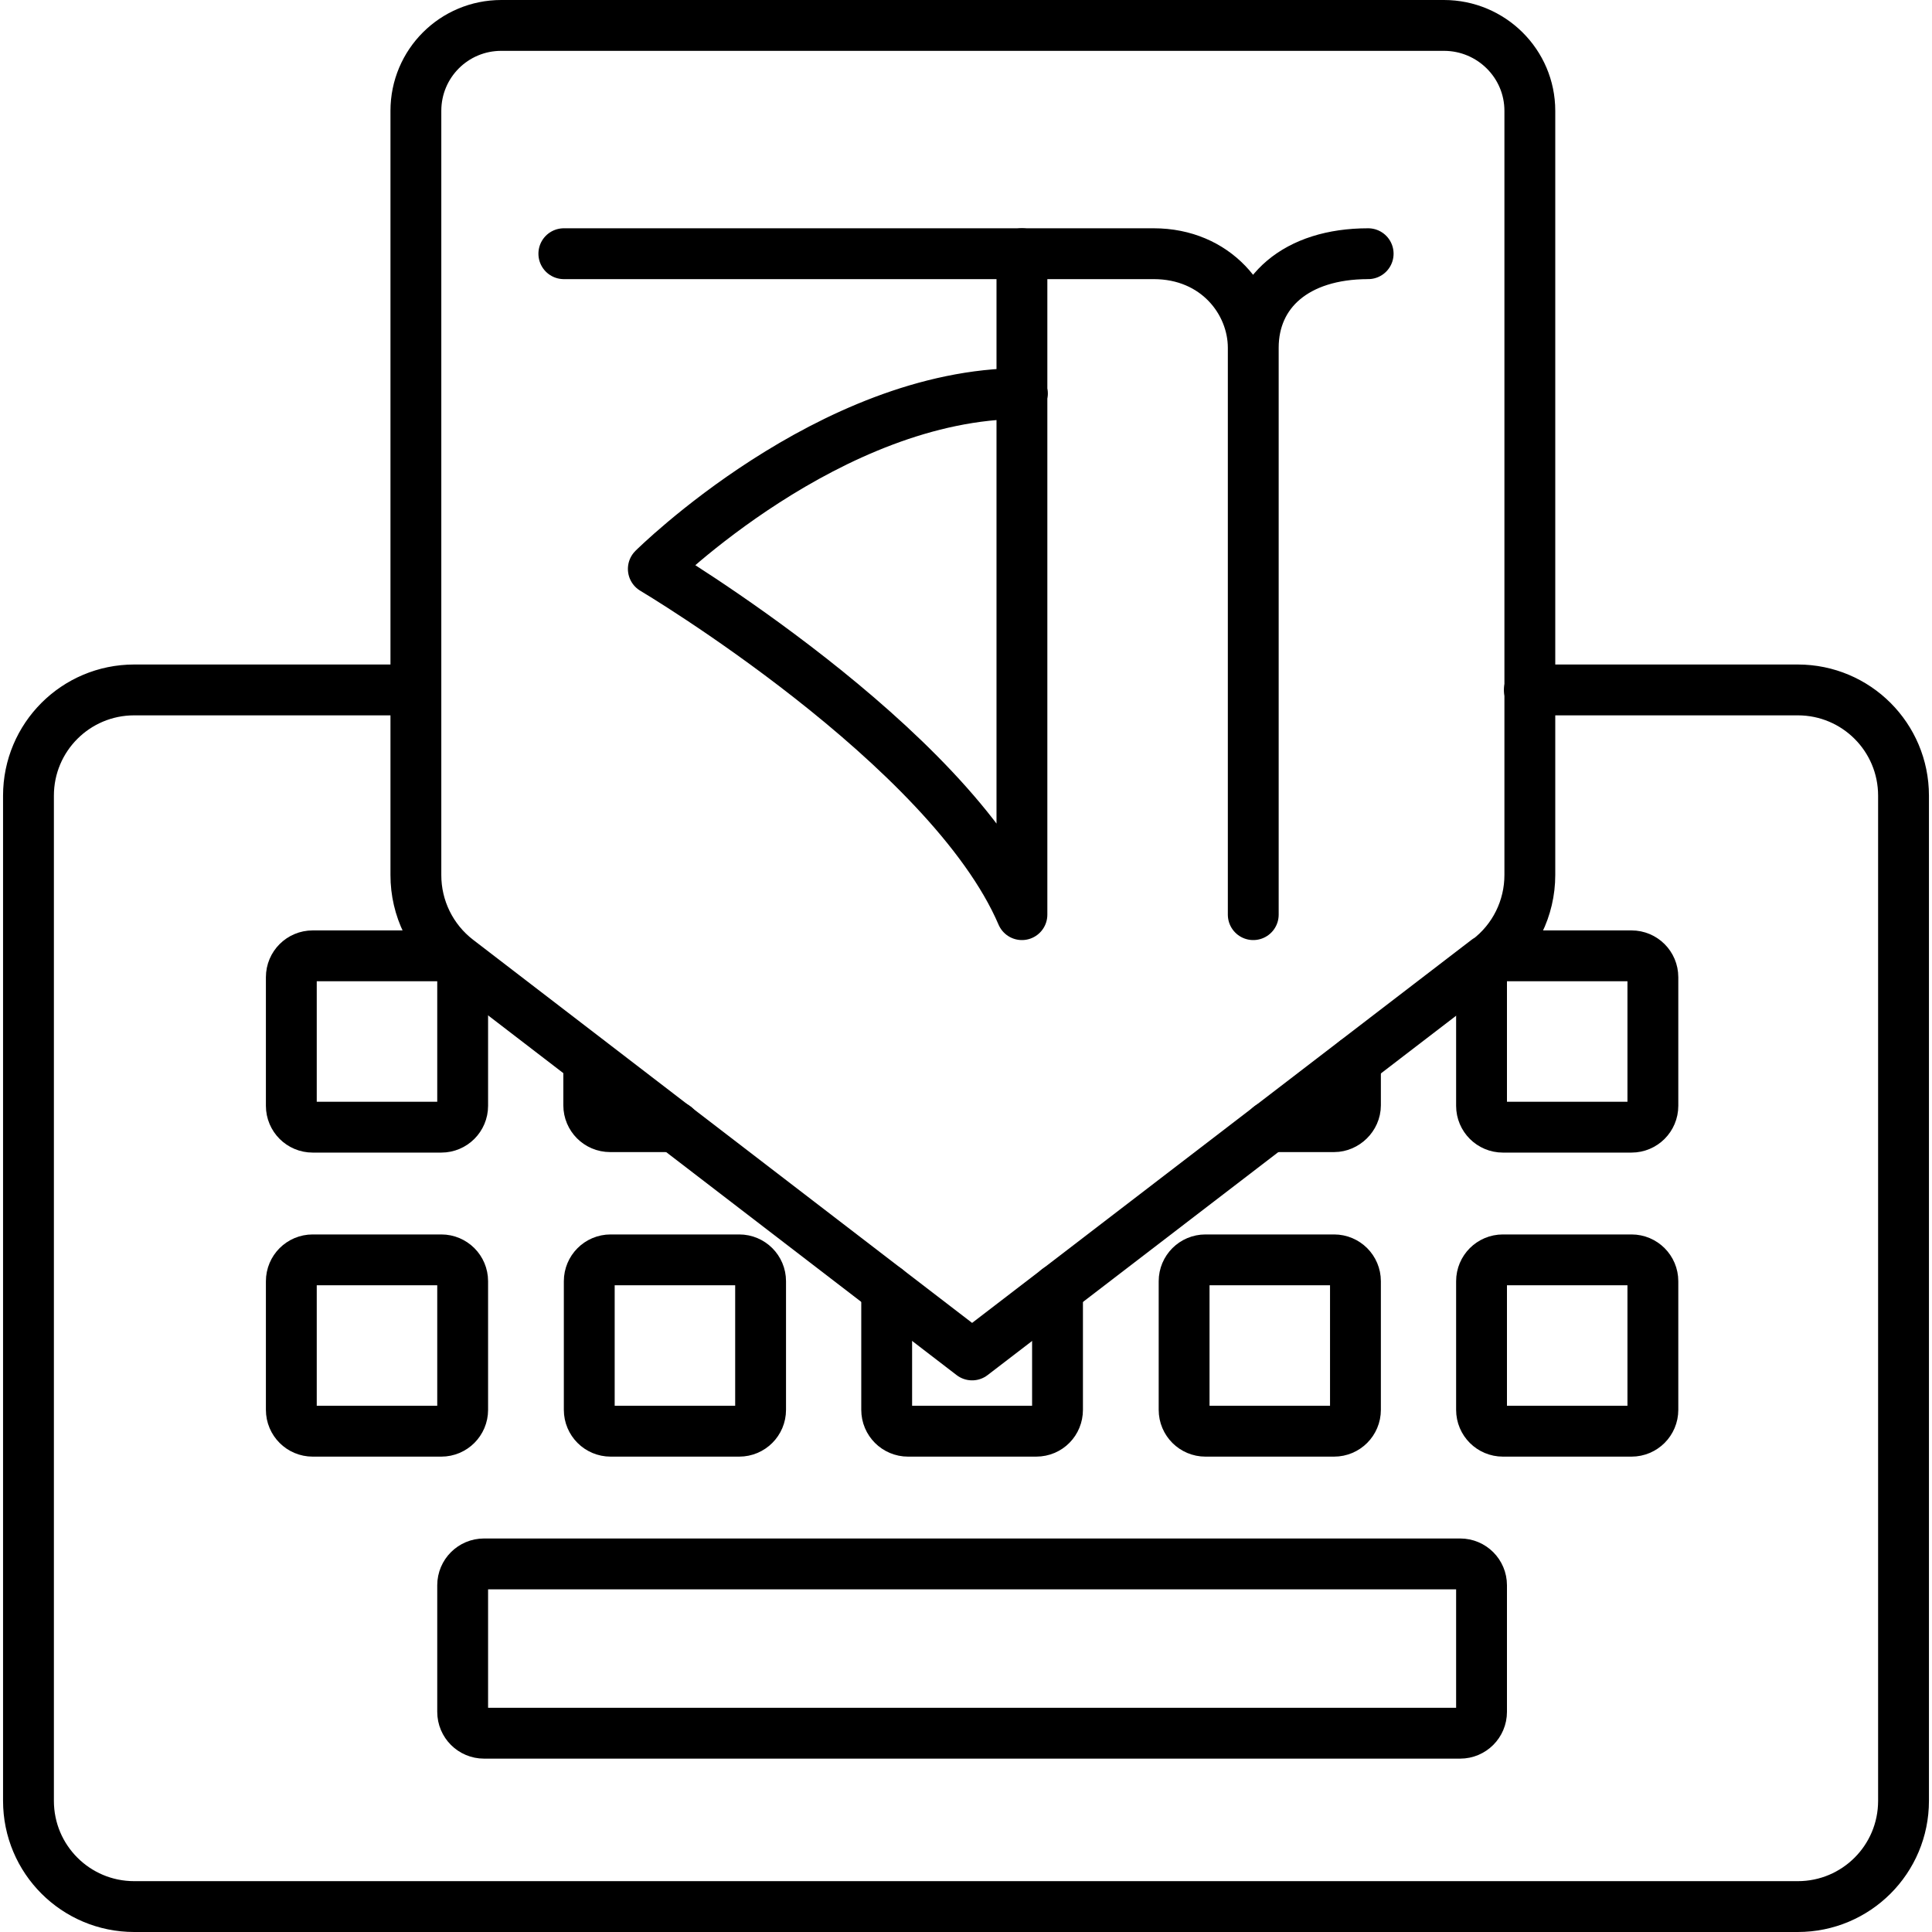
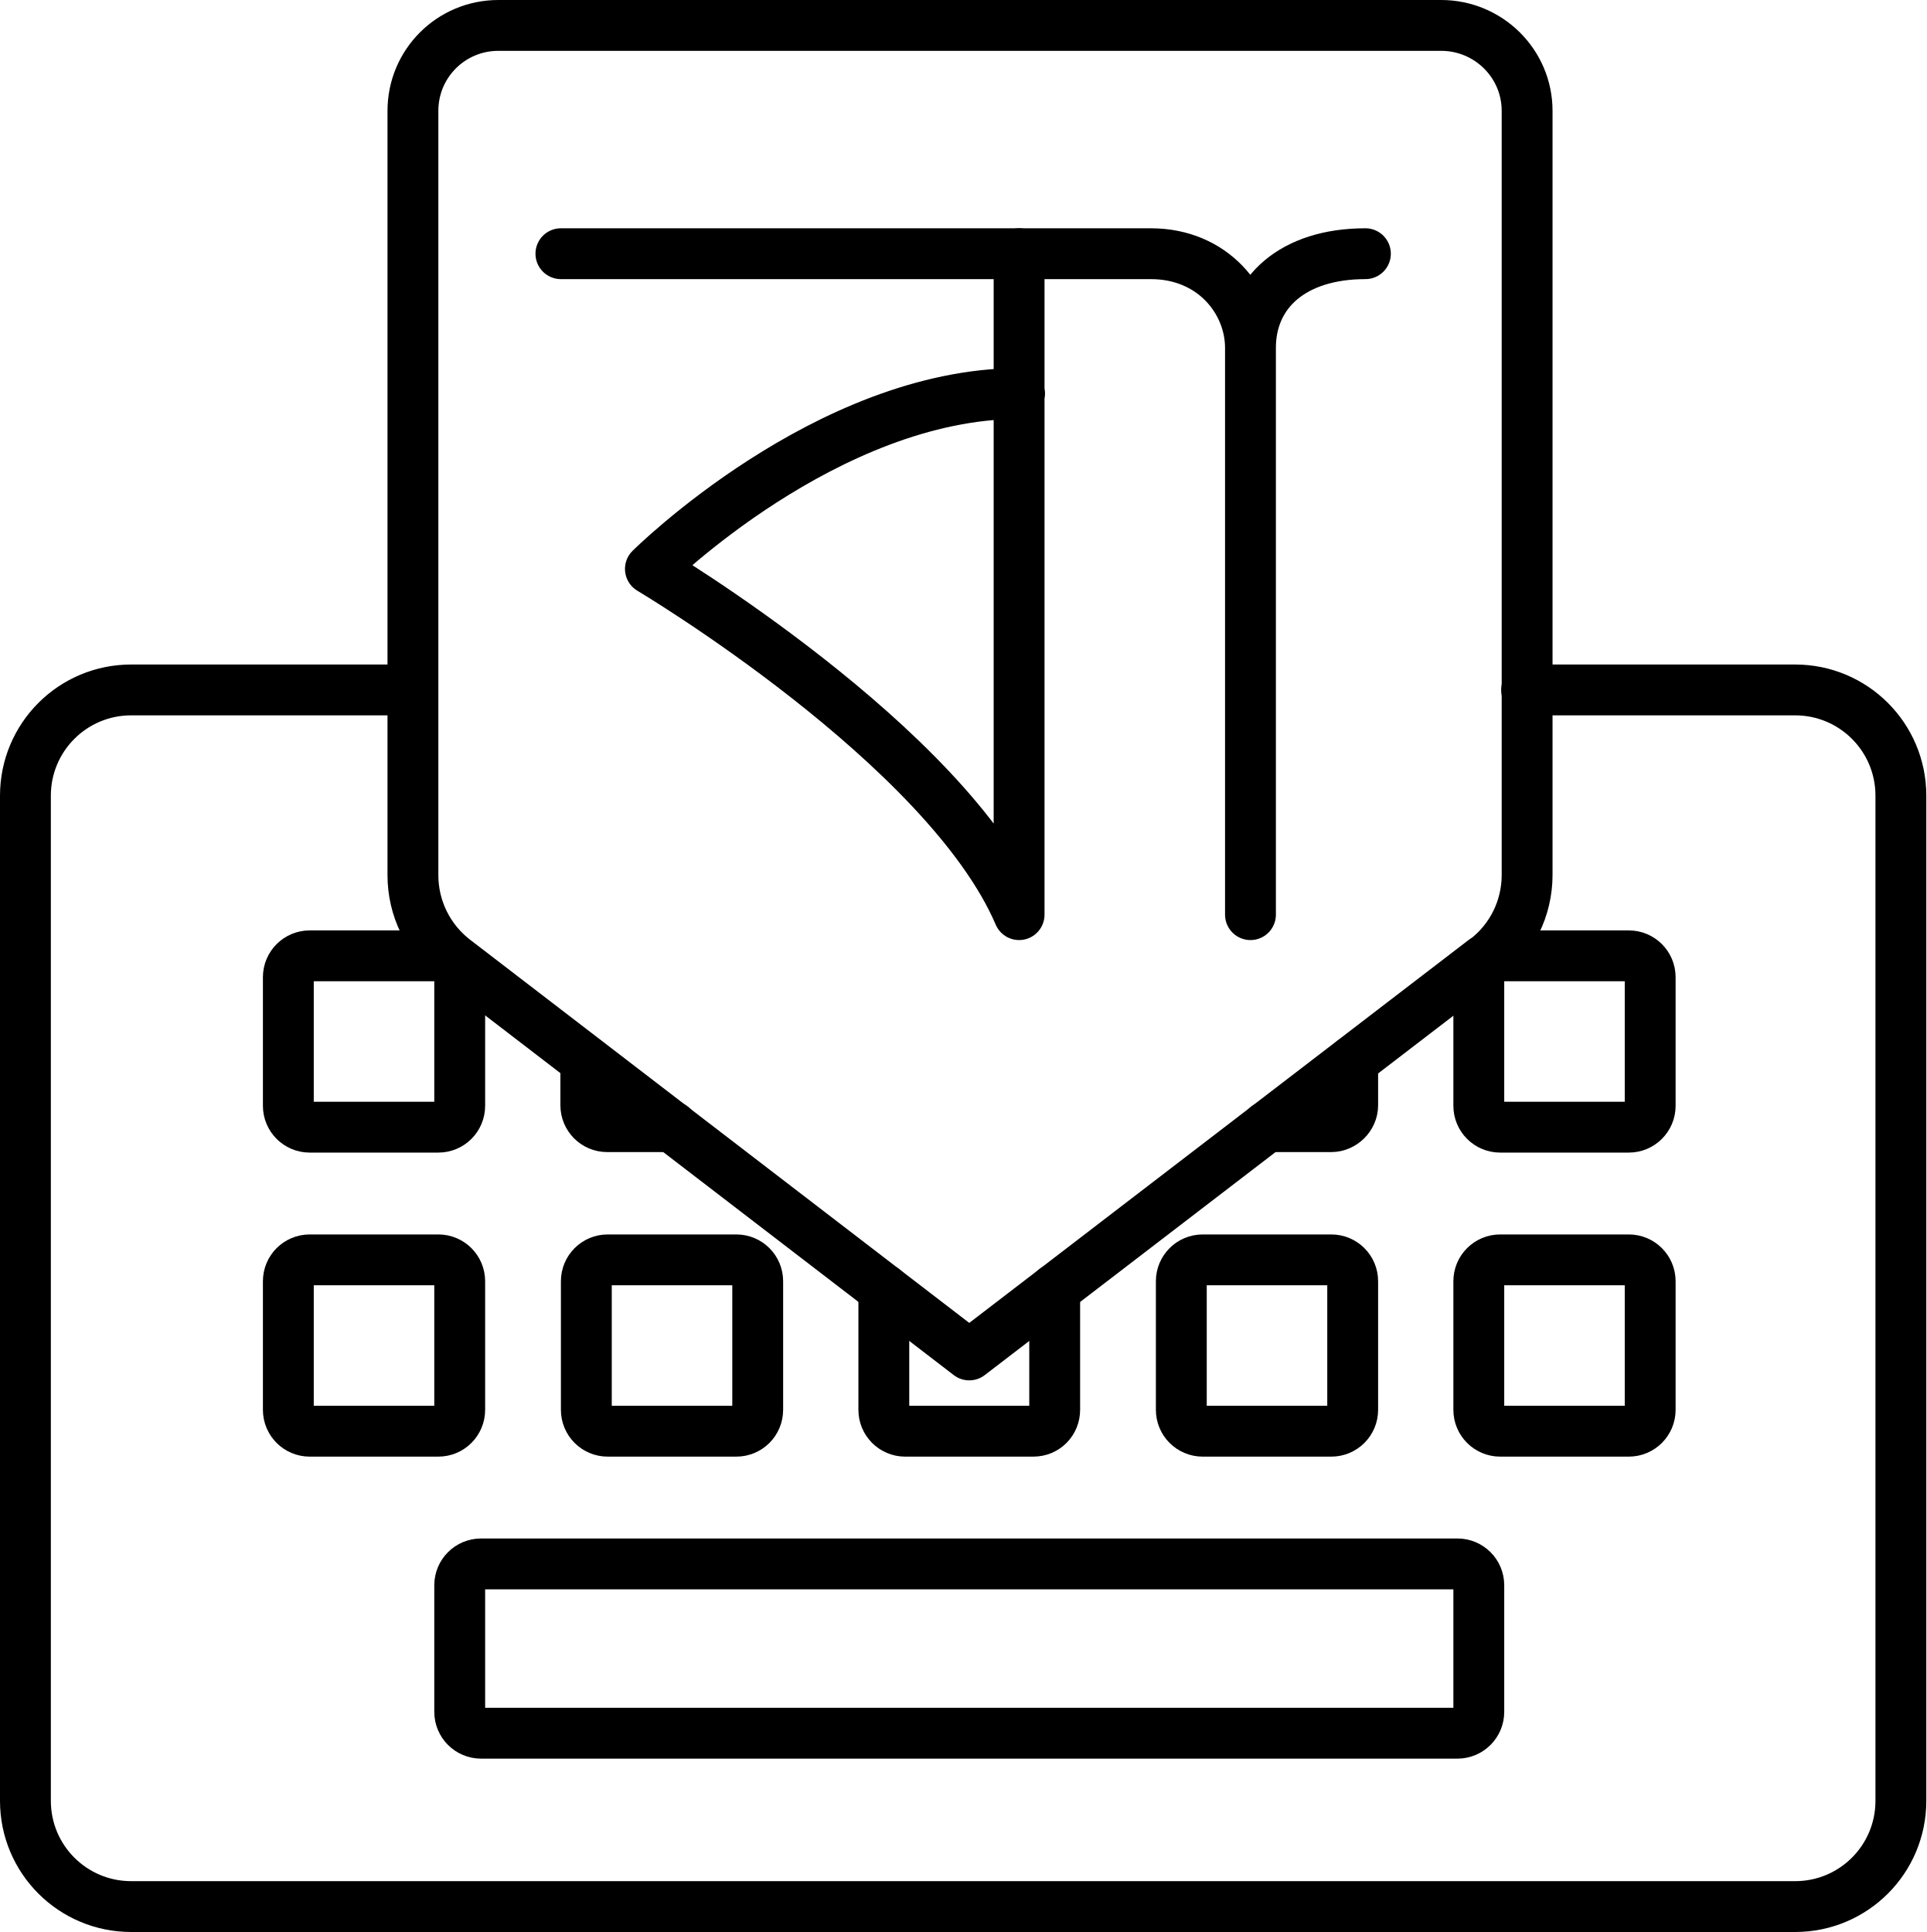
- <svg xmlns="http://www.w3.org/2000/svg" viewBox="5.06 5 37.88 38" width="500" height="500">
+ <svg xmlns="http://www.w3.org/2000/svg" viewBox="5.06 5 37.88 38">
  <g>
    <defs>
      <style>.b{fill:none;stroke:#000;stroke-linecap:round;stroke-linejoin:round}</style>
    </defs>
    <path d="M13.17 18.57H7.64c-1.15 0-2.08.93-2.08 2.08v19.77c0 1.15.93 2.08 2.08 2.08h32.72c1.15 0 2.08-.93 2.08-2.08V20.65c0-1.15-.93-2.08-2.08-2.08h-5.28" class="b" />
    <rect width="20.04" height="3.33" x="14.1" y="35.76" class="b" rx=".42" ry=".42" />
    <rect width="3.37" height="3.37" x="10.73" y="29.78" class="b" rx=".42" ry=".42" />
    <rect width="3.37" height="3.37" x="16.59" y="29.78" class="b" rx=".42" ry=".42" />
    <path d="M25.8 30.36v2.37c0 .23-.18.42-.42.42h-2.52a.42.42 0 0 1-.42-.42h0v-2.37" class="b" />
    <rect width="3.37" height="3.37" x="28.29" y="29.78" class="b" rx=".42" ry=".42" />
    <rect width="3.37" height="3.37" x="34.14" y="29.78" class="b" rx=".42" ry=".42" />
    <rect width="3.37" height="3.37" x="10.73" y="23.8" class="b" rx=".42" ry=".42" />
    <path d="M18.28 27.16H17a.42.42 0 0 1-.42-.42v-.87m15.08 0v.87c0 .23-.2.42-.42.42h-1.27" class="b" />
    <rect width="3.37" height="3.37" x="34.14" y="23.8" class="b" rx=".42" ry=".42" />
    <path d="m34.25 23.88-10.13 7.77L14 23.88a2.1 2.1 0 0 1-.82-1.67V7.18c0-.93.75-1.68 1.68-1.68H33.4c.93 0 1.69.75 1.69 1.68h0v15.03c0 .65-.3 1.27-.83 1.67Z" class="b" />
    <path d="M25.1 9.99v13c-1.43-3.34-7.25-6.8-7.25-6.8s3.47-3.45 7.26-3.45" class="b" />
    <path d="M16.09 9.99h11.6c1.23 0 1.96.94 1.96 1.85m2.26-1.85c-1.42 0-2.26.76-2.26 1.85v11.15" class="b" />
  </g>
</svg>
